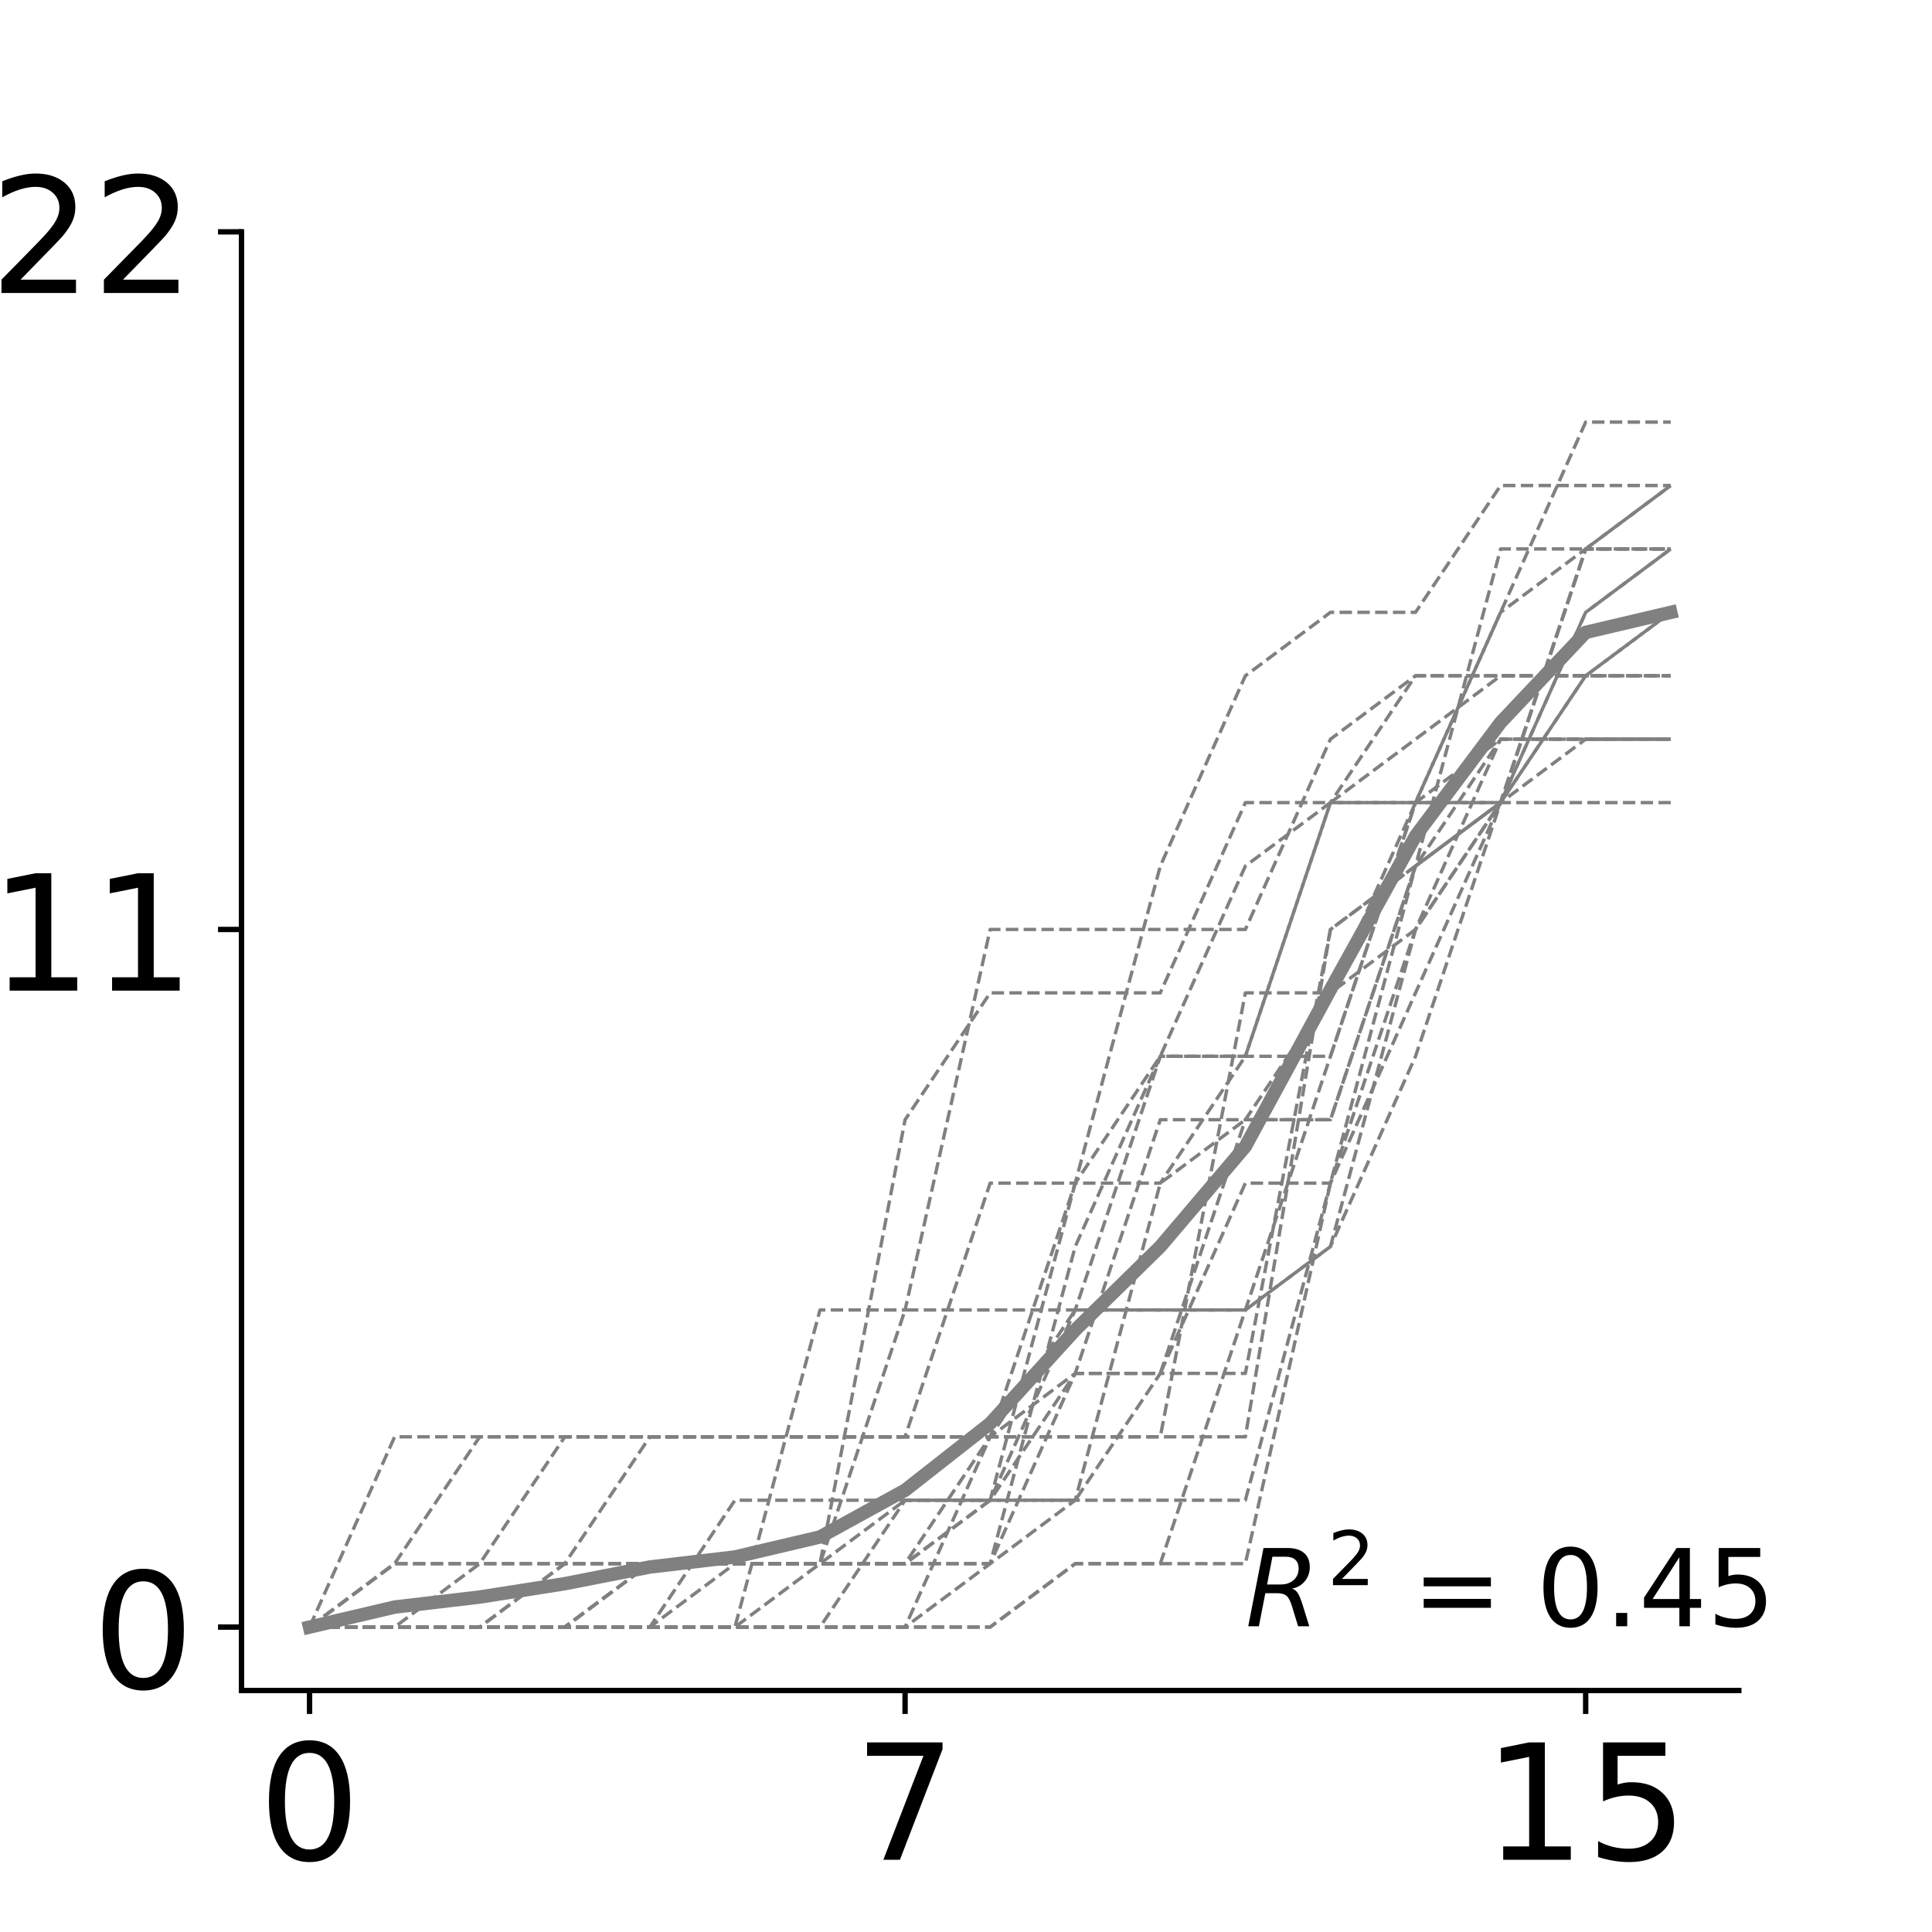
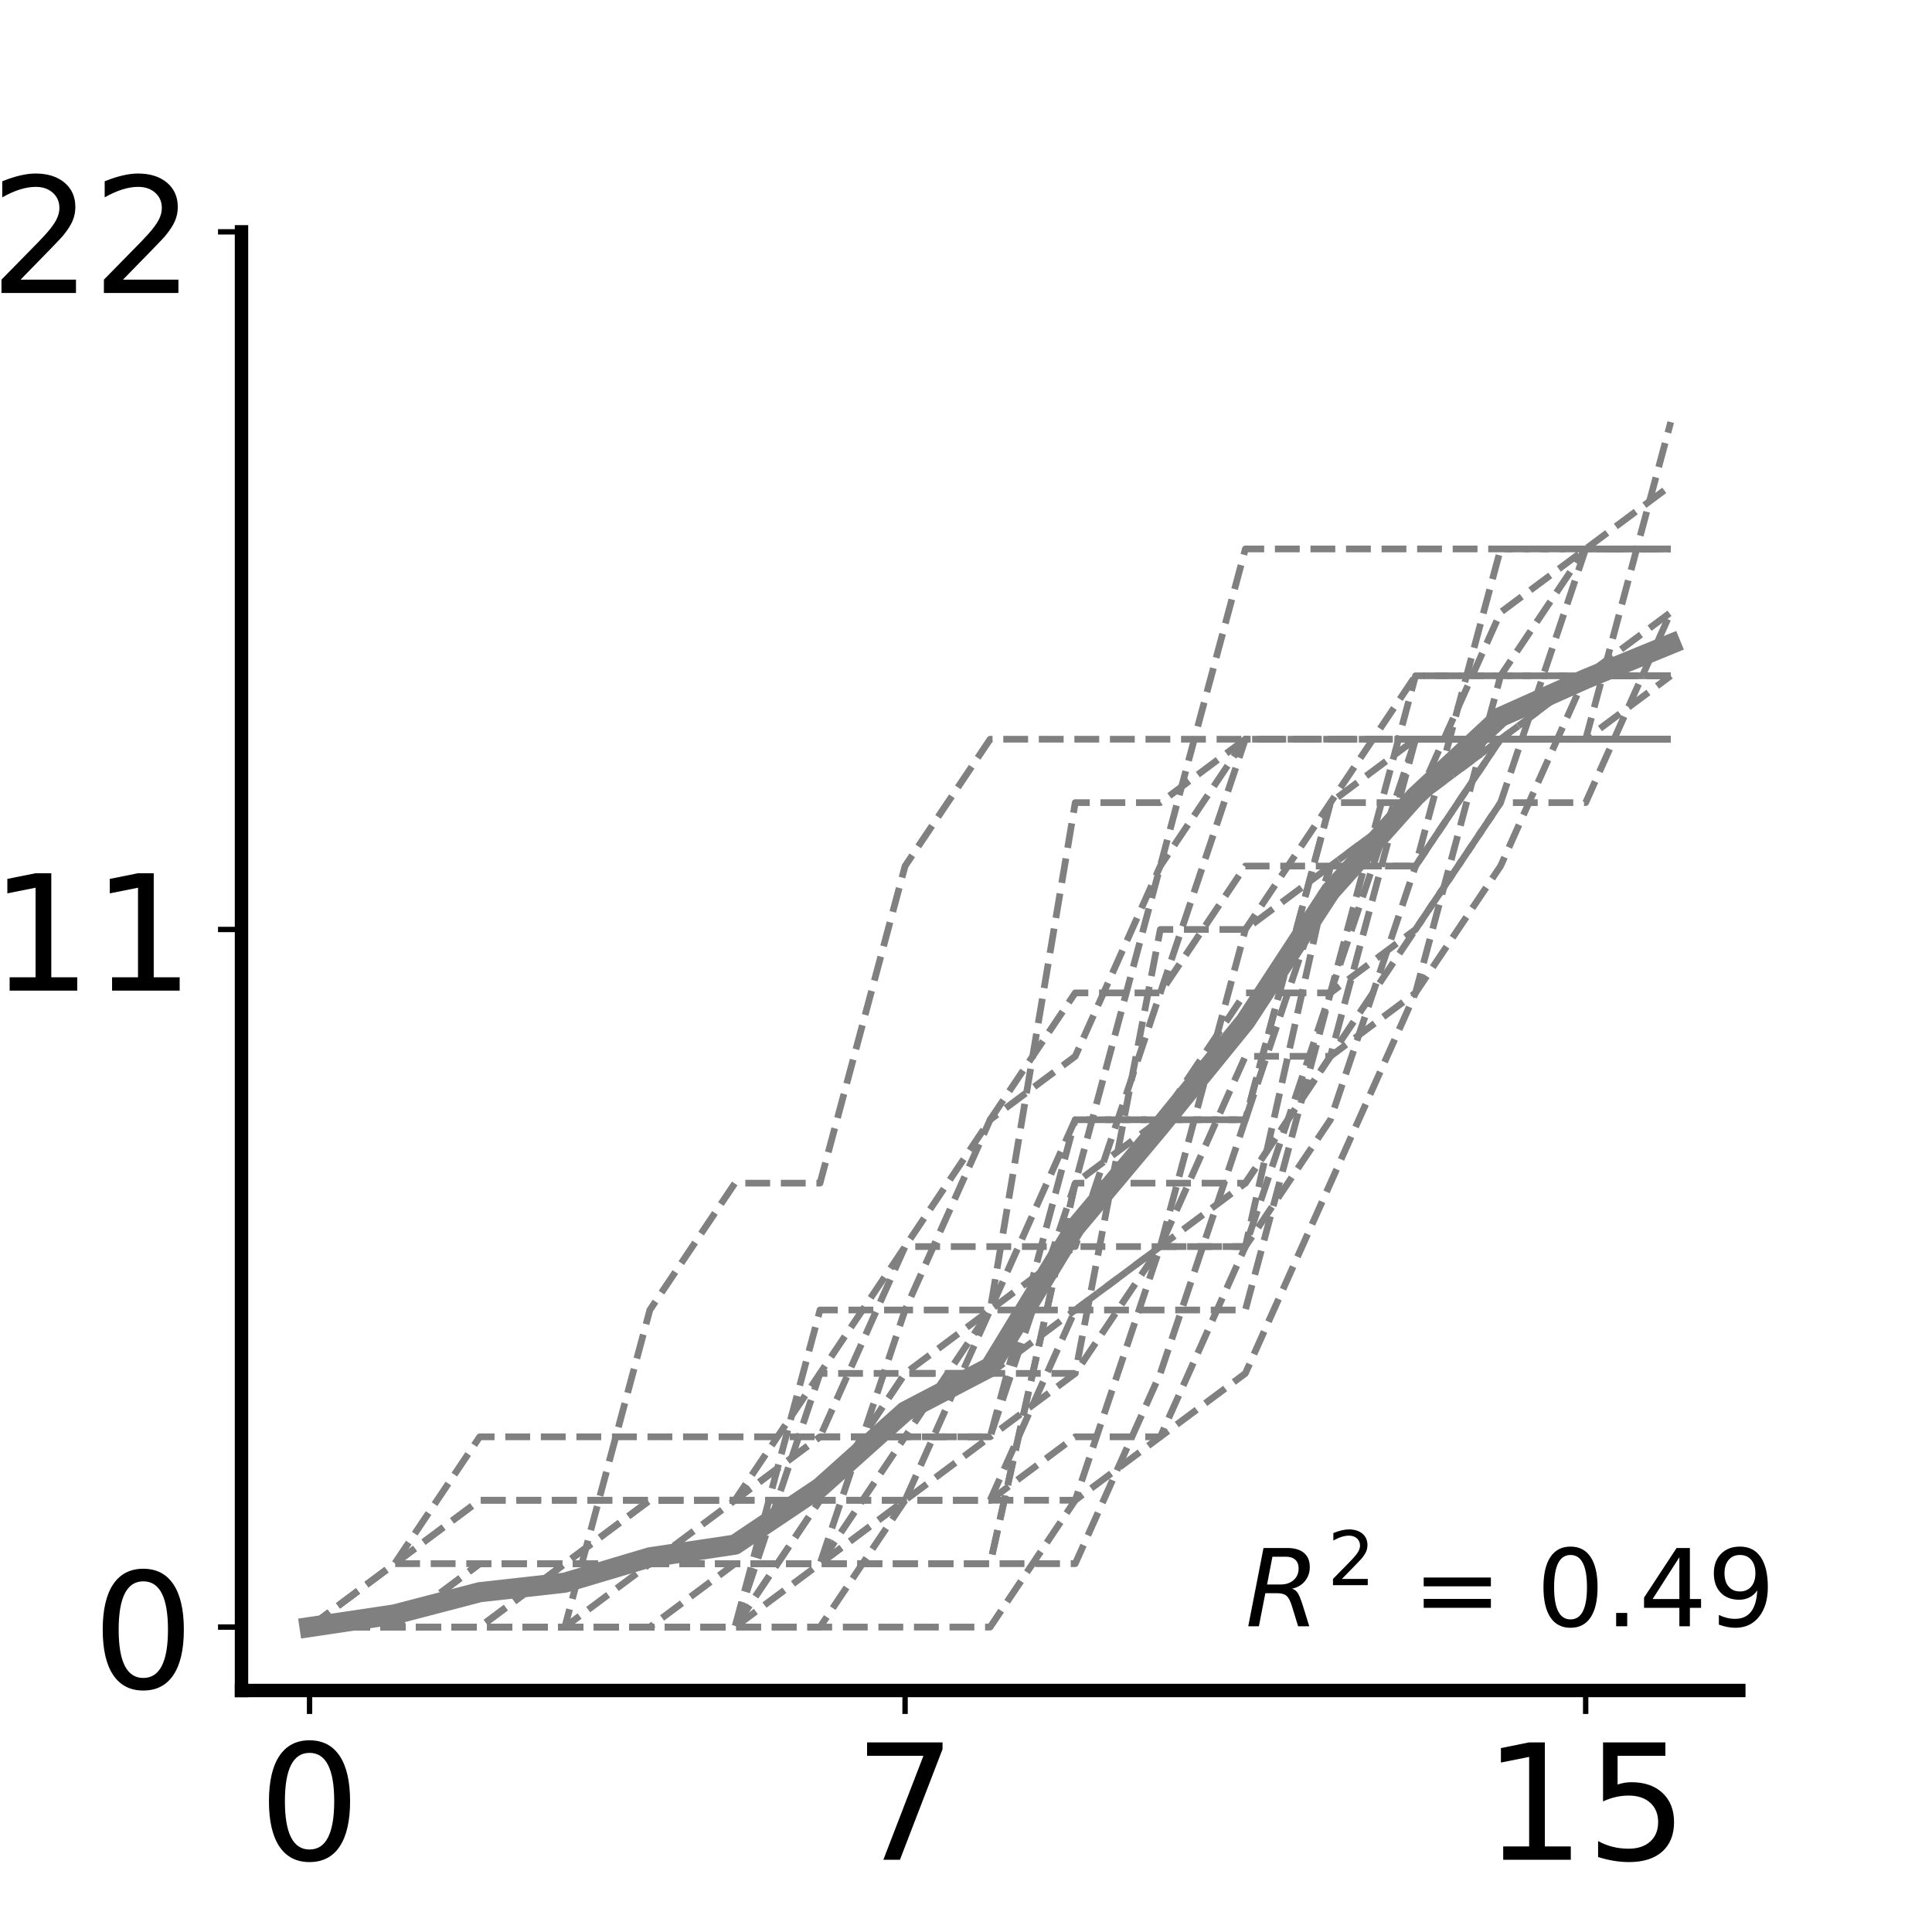
<svg xmlns="http://www.w3.org/2000/svg" xmlns:xlink="http://www.w3.org/1999/xlink" width="288pt" height="288pt" viewBox="0 0 288 288" version="1.1">
  <defs>
    <style type="text/css">*{stroke-linejoin: round; stroke-linecap: butt}</style>
  </defs>
  <g id="figure_1">
    <g id="patch_1">
      <path d="M 0 288  L 288 288  L 288 0  L 0 0  z " style="fill: #ffffff" />
    </g>
    <g id="axes_1">
      <g id="patch_2">
        <path d="M 36 252  L 259.2 252  L 259.2 34.56  L 36 34.56  z " style="fill: #ffffff" />
      </g>
      <g id="matplotlib.axis_1">
        <g id="xtick_1">
          <g id="line2d_1">
            <defs>
-               <path id="md2c7ecaee8" d="M 0 0  L 0 3.5  " style="stroke: #000000; stroke-width: 0.8" />
+               <path id="m52c03e8ac8" d="M 0 0  L 0 3.5  " style="stroke: #000000; stroke-width: 0.8" />
            </defs>
            <g>
-               <use xlink:href="#md2c7ecaee8" x="46.145" y="252" style="stroke: #000000; stroke-width: 0.8" />
+               <use xlink:href="#m52c03e8ac8" x="46.145" y="252" style="stroke: #000000; stroke-width: 0.8" />
            </g>
          </g>
          <g id="text_1">
            <g transform="translate(38.51046 277.2362) scale(0.24 -0.24)">
              <defs>
                <path id="DejaVuSans-30" d="M 2034 4250  Q 1547 4250 1301 3770  Q 1056 3291 1056 2328  Q 1056 1369 1301 889  Q 1547 409 2034 409  Q 2525 409 2770 889  Q 3016 1369 3016 2328  Q 3016 3291 2770 3770  Q 2525 4250 2034 4250  z M 2034 4750  Q 2819 4750 3233 4129  Q 3647 3509 3647 2328  Q 3647 1150 3233 529  Q 2819 -91 2034 -91  Q 1250 -91 836 529  Q 422 1150 422 2328  Q 422 3509 836 4129  Q 1250 4750 2034 4750  z " transform="scale(0.015625)" />
              </defs>
              <use xlink:href="#DejaVuSans-30" />
            </g>
          </g>
        </g>
        <g id="xtick_2">
          <g id="line2d_2">
            <g>
-               <use xlink:href="#md2c7ecaee8" x="134.918" y="252" style="stroke: #000000; stroke-width: 0.8" />
+               <use xlink:href="#m52c03e8ac8" x="134.918" y="252" style="stroke: #000000; stroke-width: 0.8" />
            </g>
          </g>
          <g id="text_2">
            <g transform="translate(127.2832 277.2362) scale(0.24 -0.24)">
              <defs>
                <path id="DejaVuSans-37" d="M 525 4666  L 3525 4666  L 3525 4397  L 1831 0  L 1172 0  L 2766 4134  L 525 4134  L 525 4666  z " transform="scale(0.015625)" />
              </defs>
              <use xlink:href="#DejaVuSans-37" />
            </g>
          </g>
        </g>
        <g id="xtick_3">
          <g id="line2d_3">
            <g>
-               <use xlink:href="#md2c7ecaee8" x="236.373" y="252" style="stroke: #000000; stroke-width: 0.8" />
+               <use xlink:href="#m52c03e8ac8" x="236.373" y="252" style="stroke: #000000; stroke-width: 0.8" />
            </g>
          </g>
          <g id="text_3">
            <g transform="translate(221.1027 277.2362) scale(0.24 -0.24)">
              <defs>
                <path id="DejaVuSans-31" d="M 794 531  L 1825 531  L 1825 4091  L 703 3866  L 703 4441  L 1819 4666  L 2450 4666  L 2450 531  L 3481 531  L 3481 0  L 794 0  L 794 531  z " transform="scale(0.015625)" />
                <path id="DejaVuSans-35" d="M 691 4666  L 3169 4666  L 3169 4134  L 1269 4134  L 1269 2991  Q 1406 3038 1543 3061  Q 1681 3084 1819 3084  Q 2600 3084 3056 2656  Q 3513 2228 3513 1497  Q 3513 744 3044 326  Q 2575 -91 1722 -91  Q 1428 -91 1123 -41  Q 819 9 494 109  L 494 744  Q 775 591 1075 516  Q 1375 441 1709 441  Q 2250 441 2565 725  Q 2881 1009 2881 1497  Q 2881 1984 2565 2268  Q 2250 2553 1709 2553  Q 1456 2553 1204 2497  Q 953 2441 691 2322  L 691 4666  z " transform="scale(0.015625)" />
              </defs>
              <use xlink:href="#DejaVuSans-31" />
              <use xlink:href="#DejaVuSans-35" x="63.623" />
            </g>
          </g>
        </g>
      </g>
      <g id="matplotlib.axis_2">
        <g id="ytick_1">
          <g id="line2d_4">
            <defs>
-               <path id="mea980475e1" d="M 0 0  L -3.5 0  " style="stroke: #000000; stroke-width: 0.8" />
+               <path id="m147454c4a7" d="M 0 0  L -3.5 0  " style="stroke: #000000; stroke-width: 0.8" />
            </defs>
            <g>
-               <use xlink:href="#mea980475e1" x="36" y="242.546" style="stroke: #000000; stroke-width: 0.8" />
+               <use xlink:href="#m147454c4a7" x="36" y="242.546" style="stroke: #000000; stroke-width: 0.8" />
            </g>
          </g>
          <g id="text_4">
            <g transform="translate(13.73 251.6642) scale(0.24 -0.24)">
              <use xlink:href="#DejaVuSans-30" />
            </g>
          </g>
        </g>
        <g id="ytick_2">
          <g id="line2d_5">
            <g>
-               <use xlink:href="#mea980475e1" x="36" y="138.553" style="stroke: #000000; stroke-width: 0.8" />
+               <use xlink:href="#m147454c4a7" x="36" y="138.553" style="stroke: #000000; stroke-width: 0.8" />
            </g>
          </g>
          <g id="text_5">
            <g transform="translate(-1.54 147.6712) scale(0.24 -0.24)">
              <use xlink:href="#DejaVuSans-31" />
              <use xlink:href="#DejaVuSans-31" x="63.623" />
            </g>
          </g>
        </g>
        <g id="ytick_3">
          <g id="line2d_6">
            <g>
-               <use xlink:href="#mea980475e1" x="36" y="34.56" style="stroke: #000000; stroke-width: 0.8" />
+               <use xlink:href="#m147454c4a7" x="36" y="34.56" style="stroke: #000000; stroke-width: 0.8" />
            </g>
          </g>
          <g id="text_6">
            <g transform="translate(-1.54 43.67813) scale(0.24 -0.24)">
              <defs>
                <path id="DejaVuSans-32" d="M 1228 531  L 3431 531  L 3431 0  L 469 0  L 469 531  Q 828 903 1448 1529  Q 2069 2156 2228 2338  Q 2531 2678 2651 2914  Q 2772 3150 2772 3378  Q 2772 3750 2511 3984  Q 2250 4219 1831 4219  Q 1534 4219 1204 4116  Q 875 4013 500 3803  L 500 4441  Q 881 4594 1212 4672  Q 1544 4750 1819 4750  Q 2544 4750 2975 4387  Q 3406 4025 3406 3419  Q 3406 3131 3298 2873  Q 3191 2616 2906 2266  Q 2828 2175 2409 1742  Q 1991 1309 1228 531  z " transform="scale(0.015625)" />
              </defs>
              <use xlink:href="#DejaVuSans-32" />
              <use xlink:href="#DejaVuSans-32" x="63.623" />
            </g>
          </g>
        </g>
      </g>
      <g id="line2d_7">
-         <path d="M 46.145 242.546  L 58.827 239.561  L 71.509 238.068  L 84.191 236.078  L 96.873 233.59  L 109.555 232.097  L 122.236 229.112  L 134.918 222.146  L 147.6 212.194  L 160.282 198.262  L 172.964 185.823  L 185.645 170.895  L 198.327 147.509  L 211.009 124.621  L 223.691 107.703  L 236.373 94.269  L 249.055 91.283  " clip-path="url(#pf6a0de5fd0)" style="fill: none; stroke: #808080; stroke-width: 2; stroke-linecap: square" />
+         <path d="M 46.145 242.546  L 58.827 240.655  L 71.509 237.346  L 84.191 235.928  L 96.873 232.147  L 109.555 230.256  L 122.236 221.747  L 134.918 210.403  L 147.6 203.785  L 160.282 182.986  L 172.964 167.86  L 185.645 152.261  L 198.327 132.881  L 211.009 118.7  L 223.691 106.882  L 236.373 101.21  L 249.055 96.01  " clip-path="url(#p9e1ef43315)" style="fill: none; stroke: #808080; stroke-width: 3; stroke-linecap: square" />
      </g>
      <g id="line2d_8">
-         <path d="M 46.145 242.546  L 58.827 242.546  L 71.509 242.546  L 84.191 233.092  L 96.873 214.184  L 109.555 214.184  L 122.236 214.184  L 134.918 214.184  L 147.6 214.184  L 160.282 176.369  L 172.964 129.099  L 185.645 100.737  L 198.327 91.283  L 211.009 91.283  L 223.691 72.376  L 236.373 72.376  L 249.055 72.376  " clip-path="url(#pf6a0de5fd0)" style="fill: none; stroke-dasharray: 1.85,0.8; stroke-dashoffset: 0; stroke: #808080; stroke-width: 0.5" />
+         <path d="M 46.145 242.546  L 58.827 242.546  L 71.509 242.546  L 84.191 242.546  L 96.873 233.092  L 109.555 233.092  L 122.236 233.092  L 134.918 233.092  L 147.6 233.092  L 160.282 176.369  L 172.964 129.099  L 185.645 81.83  L 198.327 81.83  L 211.009 81.83  L 223.691 81.83  L 236.373 81.83  L 249.055 81.83  " clip-path="url(#p9e1ef43315)" style="fill: none; stroke-dasharray: 3.7,1.6; stroke-dashoffset: 0; stroke: #808080" />
      </g>
      <g id="line2d_9">
-         <path d="M 46.145 242.546  L 58.827 242.546  L 71.509 242.546  L 84.191 242.546  L 96.873 242.546  L 109.555 233.092  L 122.236 233.092  L 134.918 195.277  L 147.6 195.277  L 160.282 195.277  L 172.964 195.277  L 185.645 195.277  L 198.327 185.823  L 211.009 138.553  L 223.691 119.645  L 236.373 119.645  L 249.055 119.645  " clip-path="url(#pf6a0de5fd0)" style="fill: none; stroke-dasharray: 1.85,0.8; stroke-dashoffset: 0; stroke: #808080; stroke-width: 0.5" />
+         <path d="M 46.145 242.546  L 58.827 242.546  L 71.509 233.092  L 84.191 233.092  L 96.873 223.638  L 109.555 223.638  L 122.236 223.638  L 134.918 204.73  L 147.6 204.73  L 160.282 195.277  L 172.964 185.823  L 185.645 176.369  L 198.327 157.461  L 211.009 110.191  L 223.691 110.191  L 236.373 110.191  L 249.055 100.737  " clip-path="url(#p9e1ef43315)" style="fill: none; stroke-dasharray: 3.7,1.6; stroke-dashoffset: 0; stroke: #808080" />
      </g>
      <g id="line2d_10">
-         <path d="M 46.145 242.546  L 58.827 242.546  L 71.509 242.546  L 84.191 242.546  L 96.873 242.546  L 109.555 242.546  L 122.236 242.546  L 134.918 242.546  L 147.6 214.184  L 160.282 214.184  L 172.964 214.184  L 185.645 214.184  L 198.327 138.553  L 211.009 129.099  L 223.691 119.645  L 236.373 110.191  L 249.055 110.191  " clip-path="url(#pf6a0de5fd0)" style="fill: none; stroke-dasharray: 1.85,0.8; stroke-dashoffset: 0; stroke: #808080; stroke-width: 0.5" />
+         <path d="M 46.145 242.546  L 58.827 233.092  L 71.509 223.638  L 84.191 223.638  L 96.873 223.638  L 109.555 223.638  L 122.236 223.638  L 134.918 204.73  L 147.6 195.277  L 160.282 166.915  L 172.964 166.915  L 185.645 166.915  L 198.327 119.645  L 211.009 119.645  L 223.691 91.283  L 236.373 81.83  L 249.055 72.376  " clip-path="url(#p9e1ef43315)" style="fill: none; stroke-dasharray: 3.7,1.6; stroke-dashoffset: 0; stroke: #808080" />
      </g>
      <g id="line2d_11">
-         <path d="M 46.145 242.546  L 58.827 242.546  L 71.509 242.546  L 84.191 242.546  L 96.873 233.092  L 109.555 233.092  L 122.236 233.092  L 134.918 233.092  L 147.6 233.092  L 160.282 204.73  L 172.964 204.73  L 185.645 176.369  L 198.327 176.369  L 211.009 138.553  L 223.691 110.191  L 236.373 110.191  L 249.055 110.191  " clip-path="url(#pf6a0de5fd0)" style="fill: none; stroke-dasharray: 1.85,0.8; stroke-dashoffset: 0; stroke: #808080; stroke-width: 0.5" />
+         <path d="M 46.145 242.546  L 58.827 242.546  L 71.509 242.546  L 84.191 233.092  L 96.873 233.092  L 109.555 233.092  L 122.236 233.092  L 134.918 223.638  L 147.6 214.184  L 160.282 166.915  L 172.964 166.915  L 185.645 166.915  L 198.327 129.099  L 211.009 129.099  L 223.691 110.191  L 236.373 110.191  L 249.055 110.191  " clip-path="url(#p9e1ef43315)" style="fill: none; stroke-dasharray: 3.7,1.6; stroke-dashoffset: 0; stroke: #808080" />
      </g>
      <g id="line2d_12">
-         <path d="M 46.145 242.546  L 58.827 242.546  L 71.509 242.546  L 84.191 242.546  L 96.873 242.546  L 109.555 223.638  L 122.236 223.638  L 134.918 223.638  L 147.6 223.638  L 160.282 176.369  L 172.964 176.369  L 185.645 157.461  L 198.327 119.645  L 211.009 119.645  L 223.691 119.645  L 236.373 100.737  L 249.055 91.283  " clip-path="url(#pf6a0de5fd0)" style="fill: none; stroke-dasharray: 1.85,0.8; stroke-dashoffset: 0; stroke: #808080; stroke-width: 0.5" />
+         <path d="M 46.145 242.546  L 58.827 242.546  L 71.509 242.546  L 84.191 233.092  L 96.873 233.092  L 109.555 233.092  L 122.236 233.092  L 134.918 233.092  L 147.6 233.092  L 160.282 176.369  L 172.964 166.915  L 185.645 148.007  L 198.327 148.007  L 211.009 138.553  L 223.691 119.645  L 236.373 119.645  L 249.055 91.283  " clip-path="url(#p9e1ef43315)" style="fill: none; stroke-dasharray: 3.7,1.6; stroke-dashoffset: 0; stroke: #808080" />
      </g>
      <g id="line2d_13">
-         <path d="M 46.145 242.546  L 58.827 242.546  L 71.509 242.546  L 84.191 242.546  L 96.873 242.546  L 109.555 242.546  L 122.236 242.546  L 134.918 242.546  L 147.6 242.546  L 160.282 233.092  L 172.964 233.092  L 185.645 233.092  L 198.327 176.369  L 211.009 129.099  L 223.691 119.645  L 236.373 91.283  L 249.055 81.83  " clip-path="url(#pf6a0de5fd0)" style="fill: none; stroke-dasharray: 1.85,0.8; stroke-dashoffset: 0; stroke: #808080; stroke-width: 0.5" />
+         <path d="M 46.145 242.546  L 58.827 242.546  L 71.509 242.546  L 84.191 242.546  L 96.873 195.277  L 109.555 176.369  L 122.236 176.369  L 134.918 129.099  L 147.6 110.191  L 160.282 110.191  L 172.964 110.191  L 185.645 110.191  L 198.327 110.191  L 211.009 110.191  L 223.691 110.191  L 236.373 110.191  L 249.055 110.191  " clip-path="url(#p9e1ef43315)" style="fill: none; stroke-dasharray: 3.7,1.6; stroke-dashoffset: 0; stroke: #808080" />
      </g>
      <g id="line2d_14">
-         <path d="M 46.145 242.546  L 58.827 242.546  L 71.509 242.546  L 84.191 242.546  L 96.873 233.092  L 109.555 233.092  L 122.236 233.092  L 134.918 223.638  L 147.6 223.638  L 160.282 195.277  L 172.964 157.461  L 185.645 157.461  L 198.327 157.461  L 211.009 119.645  L 223.691 110.191  L 236.373 110.191  L 249.055 110.191  " clip-path="url(#pf6a0de5fd0)" style="fill: none; stroke-dasharray: 1.85,0.8; stroke-dashoffset: 0; stroke: #808080; stroke-width: 0.5" />
+         <path d="M 46.145 242.546  L 58.827 242.546  L 71.509 242.546  L 84.191 242.546  L 96.873 242.546  L 109.555 242.546  L 122.236 223.638  L 134.918 223.638  L 147.6 223.638  L 160.282 223.638  L 172.964 185.823  L 185.645 185.823  L 198.327 166.915  L 211.009 129.099  L 223.691 110.191  L 236.373 110.191  L 249.055 110.191  " clip-path="url(#p9e1ef43315)" style="fill: none; stroke-dasharray: 3.7,1.6; stroke-dashoffset: 0; stroke: #808080" />
      </g>
      <g id="line2d_15">
-         <path d="M 46.145 242.546  L 58.827 233.092  L 71.509 233.092  L 84.191 233.092  L 96.873 233.092  L 109.555 233.092  L 122.236 233.092  L 134.918 166.915  L 147.6 148.007  L 160.282 148.007  L 172.964 148.007  L 185.645 119.645  L 198.327 119.645  L 211.009 110.191  L 223.691 100.737  L 236.373 100.737  L 249.055 91.283  " clip-path="url(#pf6a0de5fd0)" style="fill: none; stroke-dasharray: 1.85,0.8; stroke-dashoffset: 0; stroke: #808080; stroke-width: 0.5" />
+         <path d="M 46.145 242.546  L 58.827 242.546  L 71.509 242.546  L 84.191 242.546  L 96.873 242.546  L 109.555 242.546  L 122.236 233.092  L 134.918 195.277  L 147.6 195.277  L 160.282 185.823  L 172.964 185.823  L 185.645 185.823  L 198.327 148.007  L 211.009 110.191  L 223.691 110.191  L 236.373 100.737  L 249.055 100.737  " clip-path="url(#p9e1ef43315)" style="fill: none; stroke-dasharray: 3.7,1.6; stroke-dashoffset: 0; stroke: #808080" />
      </g>
      <g id="line2d_16">
-         <path d="M 46.145 242.546  L 58.827 242.546  L 71.509 242.546  L 84.191 242.546  L 96.873 242.546  L 109.555 242.546  L 122.236 195.277  L 134.918 195.277  L 147.6 138.553  L 160.282 138.553  L 172.964 138.553  L 185.645 138.553  L 198.327 110.191  L 211.009 100.737  L 223.691 100.737  L 236.373 100.737  L 249.055 100.737  " clip-path="url(#pf6a0de5fd0)" style="fill: none; stroke-dasharray: 1.85,0.8; stroke-dashoffset: 0; stroke: #808080; stroke-width: 0.5" />
+         <path d="M 46.145 242.546  L 58.827 233.092  L 71.509 214.184  L 84.191 214.184  L 96.873 214.184  L 109.555 214.184  L 122.236 214.184  L 134.918 185.823  L 147.6 185.823  L 160.282 185.823  L 172.964 148.007  L 185.645 110.191  L 198.327 110.191  L 211.009 110.191  L 223.691 110.191  L 236.373 110.191  L 249.055 110.191  " clip-path="url(#p9e1ef43315)" style="fill: none; stroke-dasharray: 3.7,1.6; stroke-dashoffset: 0; stroke: #808080" />
      </g>
      <g id="line2d_17">
-         <path d="M 46.145 242.546  L 58.827 214.184  L 71.509 214.184  L 84.191 214.184  L 96.873 214.184  L 109.555 214.184  L 122.236 214.184  L 134.918 214.184  L 147.6 214.184  L 160.282 214.184  L 172.964 214.184  L 185.645 148.007  L 198.327 148.007  L 211.009 119.645  L 223.691 91.283  L 236.373 81.83  L 249.055 81.83  " clip-path="url(#pf6a0de5fd0)" style="fill: none; stroke-dasharray: 1.85,0.8; stroke-dashoffset: 0; stroke: #808080; stroke-width: 0.5" />
+         <path d="M 46.145 242.546  L 58.827 242.546  L 71.509 242.546  L 84.191 242.546  L 96.873 242.546  L 109.555 233.092  L 122.236 233.092  L 134.918 233.092  L 147.6 233.092  L 160.282 233.092  L 172.964 204.73  L 185.645 166.915  L 198.327 119.645  L 211.009 110.191  L 223.691 110.191  L 236.373 110.191  L 249.055 110.191  " clip-path="url(#p9e1ef43315)" style="fill: none; stroke-dasharray: 3.7,1.6; stroke-dashoffset: 0; stroke: #808080" />
      </g>
      <g id="line2d_18">
-         <path d="M 46.145 242.546  L 58.827 233.092  L 71.509 233.092  L 84.191 233.092  L 96.873 233.092  L 109.555 233.092  L 122.236 233.092  L 134.918 233.092  L 147.6 233.092  L 160.282 223.638  L 172.964 176.369  L 185.645 166.915  L 198.327 166.915  L 211.009 129.099  L 223.691 110.191  L 236.373 110.191  L 249.055 110.191  " clip-path="url(#pf6a0de5fd0)" style="fill: none; stroke-dasharray: 1.85,0.8; stroke-dashoffset: 0; stroke: #808080; stroke-width: 0.5" />
+         <path d="M 46.145 242.546  L 58.827 242.546  L 71.509 242.546  L 84.191 242.546  L 96.873 242.546  L 109.555 242.546  L 122.236 204.73  L 134.918 204.73  L 147.6 204.73  L 160.282 204.73  L 172.964 185.823  L 185.645 138.553  L 198.327 119.645  L 211.009 100.737  L 223.691 100.737  L 236.373 81.83  L 249.055 81.83  " clip-path="url(#p9e1ef43315)" style="fill: none; stroke-dasharray: 3.7,1.6; stroke-dashoffset: 0; stroke: #808080" />
      </g>
      <g id="line2d_19">
-         <path d="M 46.145 242.546  L 58.827 242.546  L 71.509 242.546  L 84.191 242.546  L 96.873 242.546  L 109.555 242.546  L 122.236 242.546  L 134.918 242.546  L 147.6 233.092  L 160.282 185.823  L 172.964 157.461  L 185.645 157.461  L 198.327 119.645  L 211.009 100.737  L 223.691 100.737  L 236.373 100.737  L 249.055 100.737  " clip-path="url(#pf6a0de5fd0)" style="fill: none; stroke-dasharray: 1.85,0.8; stroke-dashoffset: 0; stroke: #808080; stroke-width: 0.5" />
+         <path d="M 46.145 242.546  L 58.827 242.546  L 71.509 233.092  L 84.191 233.092  L 96.873 233.092  L 109.555 233.092  L 122.236 233.092  L 134.918 223.638  L 147.6 195.277  L 160.282 195.277  L 172.964 195.277  L 185.645 195.277  L 198.327 148.007  L 211.009 100.737  L 223.691 100.737  L 236.373 100.737  L 249.055 100.737  " clip-path="url(#p9e1ef43315)" style="fill: none; stroke-dasharray: 3.7,1.6; stroke-dashoffset: 0; stroke: #808080" />
      </g>
      <g id="line2d_20">
-         <path d="M 46.145 242.546  L 58.827 242.546  L 71.509 242.546  L 84.191 242.546  L 96.873 233.092  L 109.555 233.092  L 122.236 233.092  L 134.918 233.092  L 147.6 214.184  L 160.282 195.277  L 172.964 195.277  L 185.645 195.277  L 198.327 185.823  L 211.009 157.461  L 223.691 119.645  L 236.373 81.83  L 249.055 81.83  " clip-path="url(#pf6a0de5fd0)" style="fill: none; stroke-dasharray: 1.85,0.8; stroke-dashoffset: 0; stroke: #808080; stroke-width: 0.5" />
+         <path d="M 46.145 242.546  L 58.827 233.092  L 71.509 223.638  L 84.191 223.638  L 96.873 223.638  L 109.555 223.638  L 122.236 214.184  L 134.918 214.184  L 147.6 214.184  L 160.282 176.369  L 172.964 176.369  L 185.645 176.369  L 198.327 157.461  L 211.009 138.553  L 223.691 119.645  L 236.373 81.83  L 249.055 81.83  " clip-path="url(#p9e1ef43315)" style="fill: none; stroke-dasharray: 3.7,1.6; stroke-dashoffset: 0; stroke: #808080" />
      </g>
      <g id="line2d_21">
-         <path d="M 46.145 242.546  L 58.827 242.546  L 71.509 242.546  L 84.191 242.546  L 96.873 242.546  L 109.555 242.546  L 122.236 242.546  L 134.918 242.546  L 147.6 242.546  L 160.282 233.092  L 172.964 233.092  L 185.645 195.277  L 198.327 157.461  L 211.009 119.645  L 223.691 91.283  L 236.373 62.922  L 249.055 62.922  " clip-path="url(#pf6a0de5fd0)" style="fill: none; stroke-dasharray: 1.85,0.8; stroke-dashoffset: 0; stroke: #808080; stroke-width: 0.5" />
+         <path d="M 46.145 242.546  L 58.827 242.546  L 71.509 242.546  L 84.191 233.092  L 96.873 223.638  L 109.555 223.638  L 122.236 204.73  L 134.918 185.823  L 147.6 166.915  L 160.282 148.007  L 172.964 148.007  L 185.645 129.099  L 198.327 129.099  L 211.009 119.645  L 223.691 110.191  L 236.373 100.737  L 249.055 100.737  " clip-path="url(#p9e1ef43315)" style="fill: none; stroke-dasharray: 3.7,1.6; stroke-dashoffset: 0; stroke: #808080" />
      </g>
      <g id="line2d_22">
-         <path d="M 46.145 242.546  L 58.827 242.546  L 71.509 242.546  L 84.191 242.546  L 96.873 242.546  L 109.555 242.546  L 122.236 233.092  L 134.918 233.092  L 147.6 223.638  L 160.282 223.638  L 172.964 223.638  L 185.645 223.638  L 198.327 176.369  L 211.009 148.007  L 223.691 119.645  L 236.373 100.737  L 249.055 100.737  " clip-path="url(#pf6a0de5fd0)" style="fill: none; stroke-dasharray: 1.85,0.8; stroke-dashoffset: 0; stroke: #808080; stroke-width: 0.5" />
+         <path d="M 46.145 242.546  L 58.827 242.546  L 71.509 233.092  L 84.191 233.092  L 96.873 233.092  L 109.555 223.638  L 122.236 214.184  L 134.918 214.184  L 147.6 195.277  L 160.282 119.645  L 172.964 119.645  L 185.645 110.191  L 198.327 110.191  L 211.009 110.191  L 223.691 110.191  L 236.373 110.191  L 249.055 110.191  " clip-path="url(#p9e1ef43315)" style="fill: none; stroke-dasharray: 3.7,1.6; stroke-dashoffset: 0; stroke: #808080" />
      </g>
      <g id="line2d_23">
-         <path d="M 46.145 242.546  L 58.827 233.092  L 71.509 214.184  L 84.191 214.184  L 96.873 214.184  L 109.555 214.184  L 122.236 214.184  L 134.918 214.184  L 147.6 176.369  L 160.282 176.369  L 172.964 157.461  L 185.645 129.099  L 198.327 119.645  L 211.009 119.645  L 223.691 119.645  L 236.373 81.83  L 249.055 72.376  " clip-path="url(#pf6a0de5fd0)" style="fill: none; stroke-dasharray: 1.85,0.8; stroke-dashoffset: 0; stroke: #808080; stroke-width: 0.5" />
+         <path d="M 46.145 242.546  L 58.827 242.546  L 71.509 242.546  L 84.191 242.546  L 96.873 242.546  L 109.555 242.546  L 122.236 242.546  L 134.918 223.638  L 147.6 223.638  L 160.282 195.277  L 172.964 185.823  L 185.645 157.461  L 198.327 157.461  L 211.009 148.007  L 223.691 129.099  L 236.373 100.737  L 249.055 100.737  " clip-path="url(#p9e1ef43315)" style="fill: none; stroke-dasharray: 3.7,1.6; stroke-dashoffset: 0; stroke: #808080" />
      </g>
      <g id="line2d_24">
-         <path d="M 46.145 242.546  L 58.827 242.546  L 71.509 233.092  L 84.191 214.184  L 96.873 214.184  L 109.555 214.184  L 122.236 214.184  L 134.918 214.184  L 147.6 214.184  L 160.282 204.73  L 172.964 204.73  L 185.645 166.915  L 198.327 166.915  L 211.009 129.099  L 223.691 119.645  L 236.373 91.283  L 249.055 81.83  " clip-path="url(#pf6a0de5fd0)" style="fill: none; stroke-dasharray: 1.85,0.8; stroke-dashoffset: 0; stroke: #808080; stroke-width: 0.5" />
+         <path d="M 46.145 242.546  L 58.827 233.092  L 71.509 233.092  L 84.191 233.092  L 96.873 233.092  L 109.555 233.092  L 122.236 233.092  L 134.918 214.184  L 147.6 214.184  L 160.282 204.73  L 172.964 138.553  L 185.645 138.553  L 198.327 129.099  L 211.009 119.645  L 223.691 110.191  L 236.373 110.191  L 249.055 62.922  " clip-path="url(#p9e1ef43315)" style="fill: none; stroke-dasharray: 3.7,1.6; stroke-dashoffset: 0; stroke: #808080" />
      </g>
      <g id="line2d_25">
-         <path d="M 46.145 242.546  L 58.827 242.546  L 71.509 242.546  L 84.191 233.092  L 96.873 233.092  L 109.555 233.092  L 122.236 233.092  L 134.918 233.092  L 147.6 223.638  L 160.282 204.73  L 172.964 166.915  L 185.645 166.915  L 198.327 148.007  L 211.009 138.553  L 223.691 119.645  L 236.373 81.83  L 249.055 81.83  " clip-path="url(#pf6a0de5fd0)" style="fill: none; stroke-dasharray: 1.85,0.8; stroke-dashoffset: 0; stroke: #808080; stroke-width: 0.5" />
+         <path d="M 46.145 242.546  L 58.827 242.546  L 71.509 242.546  L 84.191 242.546  L 96.873 242.546  L 109.555 242.546  L 122.236 242.546  L 134.918 242.546  L 147.6 242.546  L 160.282 223.638  L 172.964 214.184  L 185.645 185.823  L 198.327 129.099  L 211.009 129.099  L 223.691 81.83  L 236.373 81.83  L 249.055 81.83  " clip-path="url(#p9e1ef43315)" style="fill: none; stroke-dasharray: 3.7,1.6; stroke-dashoffset: 0; stroke: #808080" />
      </g>
      <g id="line2d_26">
-         <path d="M 46.145 242.546  L 58.827 242.546  L 71.509 242.546  L 84.191 242.546  L 96.873 242.546  L 109.555 242.546  L 122.236 242.546  L 134.918 223.638  L 147.6 223.638  L 160.282 223.638  L 172.964 204.73  L 185.645 204.73  L 198.327 138.553  L 211.009 129.099  L 223.691 81.83  L 236.373 81.83  L 249.055 72.376  " clip-path="url(#pf6a0de5fd0)" style="fill: none; stroke-dasharray: 1.85,0.8; stroke-dashoffset: 0; stroke: #808080; stroke-width: 0.5" />
+         <path d="M 46.145 242.546  L 58.827 242.546  L 71.509 242.546  L 84.191 242.546  L 96.873 242.546  L 109.555 242.546  L 122.236 223.638  L 134.918 223.638  L 147.6 223.638  L 160.282 214.184  L 172.964 214.184  L 185.645 204.73  L 198.327 176.369  L 211.009 148.007  L 223.691 100.737  L 236.373 100.737  L 249.055 91.283  " clip-path="url(#p9e1ef43315)" style="fill: none; stroke-dasharray: 3.7,1.6; stroke-dashoffset: 0; stroke: #808080" />
+       </g>
+       <g id="line2d_27">
+         <path d="M 46.145 242.546  L 58.827 242.546  L 71.509 242.546  L 84.191 242.546  L 96.873 242.546  L 109.555 242.546  L 122.236 195.277  L 134.918 195.277  L 147.6 166.915  L 160.282 157.461  L 172.964 129.099  L 185.645 110.191  L 198.327 110.191  L 211.009 110.191  L 223.691 110.191  L 236.373 110.191  L 249.055 110.191  " clip-path="url(#p9e1ef43315)" style="fill: none; stroke-dasharray: 3.7,1.6; stroke-dashoffset: 0; stroke: #808080" />
      </g>
      <g id="patch_3">
-         <path d="M 36 252  L 36 34.56  " style="fill: none; stroke: #000000; stroke-width: 0.8; stroke-linejoin: miter; stroke-linecap: square" />
+         <path d="M 36 252  L 36 34.56  " style="fill: none; stroke: #000000; stroke-width: 2; stroke-linejoin: miter; stroke-linecap: square" />
      </g>
      <g id="patch_4">
-         <path d="M 36 252  L 259.2 252  " style="fill: none; stroke: #000000; stroke-width: 0.8; stroke-linejoin: miter; stroke-linecap: square" />
+         <path d="M 36 252  L 259.2 252  " style="fill: none; stroke: #000000; stroke-width: 2; stroke-linejoin: miter; stroke-linecap: square" />
      </g>
      <g id="text_7">
        <g transform="translate(185.6455 242.5461) scale(0.16 -0.16)">
          <defs>
            <path id="DejaVuSans-Oblique-52" d="M 1613 4147  L 1294 2491  L 2106 2491  Q 2584 2491 2879 2755  Q 3175 3019 3175 3444  Q 3175 3784 2976 3965  Q 2778 4147 2406 4147  L 1613 4147  z M 2772 2241  Q 2972 2194 3105 2009  Q 3238 1825 3413 1275  L 3809 0  L 3144 0  L 2778 1197  Q 2638 1659 2453 1815  Q 2269 1972 1888 1972  L 1191 1972  L 806 0  L 172 0  L 1081 4666  L 2503 4666  Q 3150 4666 3495 4373  Q 3841 4081 3841 3531  Q 3841 3044 3547 2687  Q 3253 2331 2772 2241  z " transform="scale(0.015625)" />
            <path id="DejaVuSans-20" transform="scale(0.015625)" />
            <path id="DejaVuSans-3d" d="M 678 2906  L 4684 2906  L 4684 2381  L 678 2381  L 678 2906  z M 678 1631  L 4684 1631  L 4684 1100  L 678 1100  L 678 1631  z " transform="scale(0.015625)" />
            <path id="DejaVuSans-2e" d="M 684 794  L 1344 794  L 1344 0  L 684 0  L 684 794  z " transform="scale(0.015625)" />
            <path id="DejaVuSans-34" d="M 2419 4116  L 825 1625  L 2419 1625  L 2419 4116  z M 2253 4666  L 3047 4666  L 3047 1625  L 3713 1625  L 3713 1100  L 3047 1100  L 3047 0  L 2419 0  L 2419 1100  L 313 1100  L 313 1709  L 2253 4666  z " transform="scale(0.015625)" />
+             <path id="DejaVuSans-39" d="M 703 97  L 703 672  Q 941 559 1184 500  Q 1428 441 1663 441  Q 2288 441 2617 861  Q 2947 1281 2994 2138  Q 2813 1869 2534 1725  Q 2256 1581 1919 1581  Q 1219 1581 811 2004  Q 403 2428 403 3163  Q 403 3881 828 4315  Q 1253 4750 1959 4750  Q 2769 4750 3195 4129  Q 3622 3509 3622 2328  Q 3622 1225 3098 567  Q 2575 -91 1691 -91  Q 1453 -91 1209 -44  Q 966 3 703 97  z M 1959 2075  Q 2384 2075 2632 2365  Q 2881 2656 2881 3163  Q 2881 3666 2632 3958  Q 2384 4250 1959 4250  Q 1534 4250 1286 3958  Q 1038 3666 1038 3163  Q 1038 2656 1286 2365  Q 1534 2075 1959 2075  z " transform="scale(0.015625)" />
          </defs>
          <use xlink:href="#DejaVuSans-Oblique-52" transform="translate(0 0.765625)" />
          <use xlink:href="#DejaVuSans-32" transform="translate(76.49919 39.04688) scale(0.7)" />
          <use xlink:href="#DejaVuSans-20" transform="translate(123.7697 0.765625)" />
          <use xlink:href="#DejaVuSans-3d" transform="translate(155.5568 0.765625)" />
          <use xlink:href="#DejaVuSans-20" transform="translate(239.3459 0.765625)" />
          <use xlink:href="#DejaVuSans-30" transform="translate(271.133 0.765625)" />
          <use xlink:href="#DejaVuSans-2e" transform="translate(334.756 0.765625)" />
          <use xlink:href="#DejaVuSans-34" transform="translate(366.5431 0.765625)" />
-           <use xlink:href="#DejaVuSans-35" transform="translate(430.1662 0.765625)" />
+           <use xlink:href="#DejaVuSans-39" transform="translate(430.1662 0.765625)" />
        </g>
      </g>
    </g>
  </g>
  <defs>
-     <clipPath id="pf6a0de5fd0">
+     <clipPath id="p9e1ef43315">
      <rect x="36" y="34.56" width="223.2" height="217.44" />
    </clipPath>
  </defs>
</svg>
